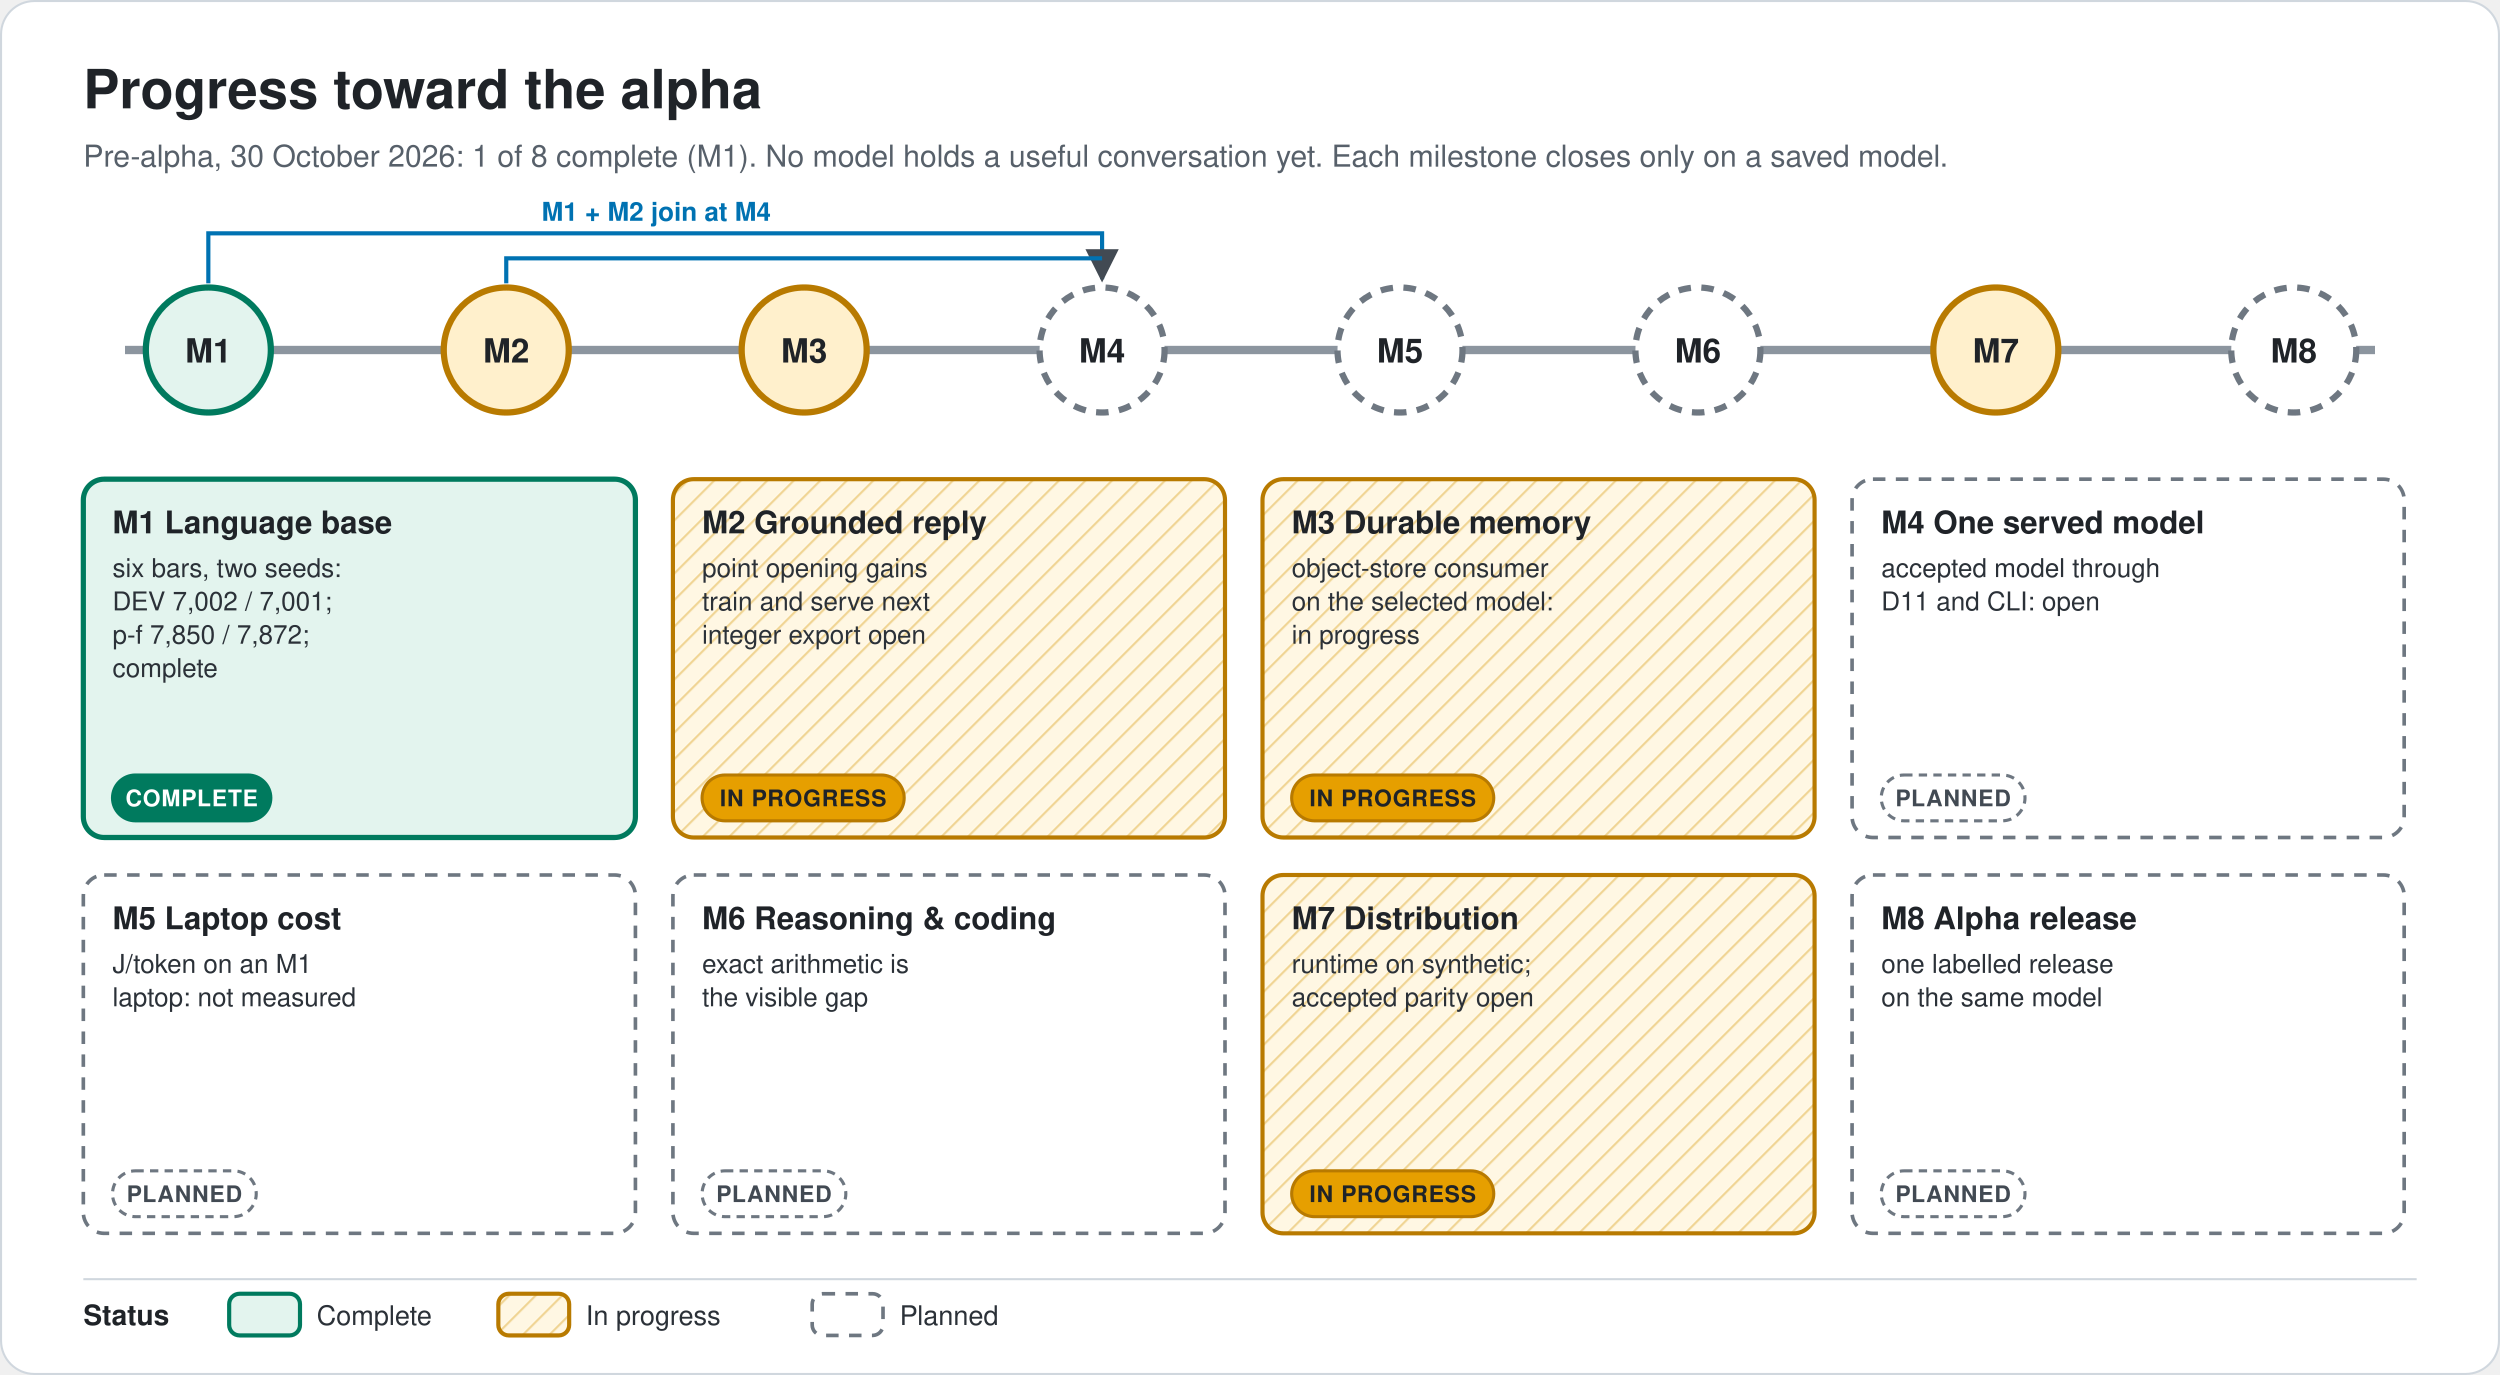
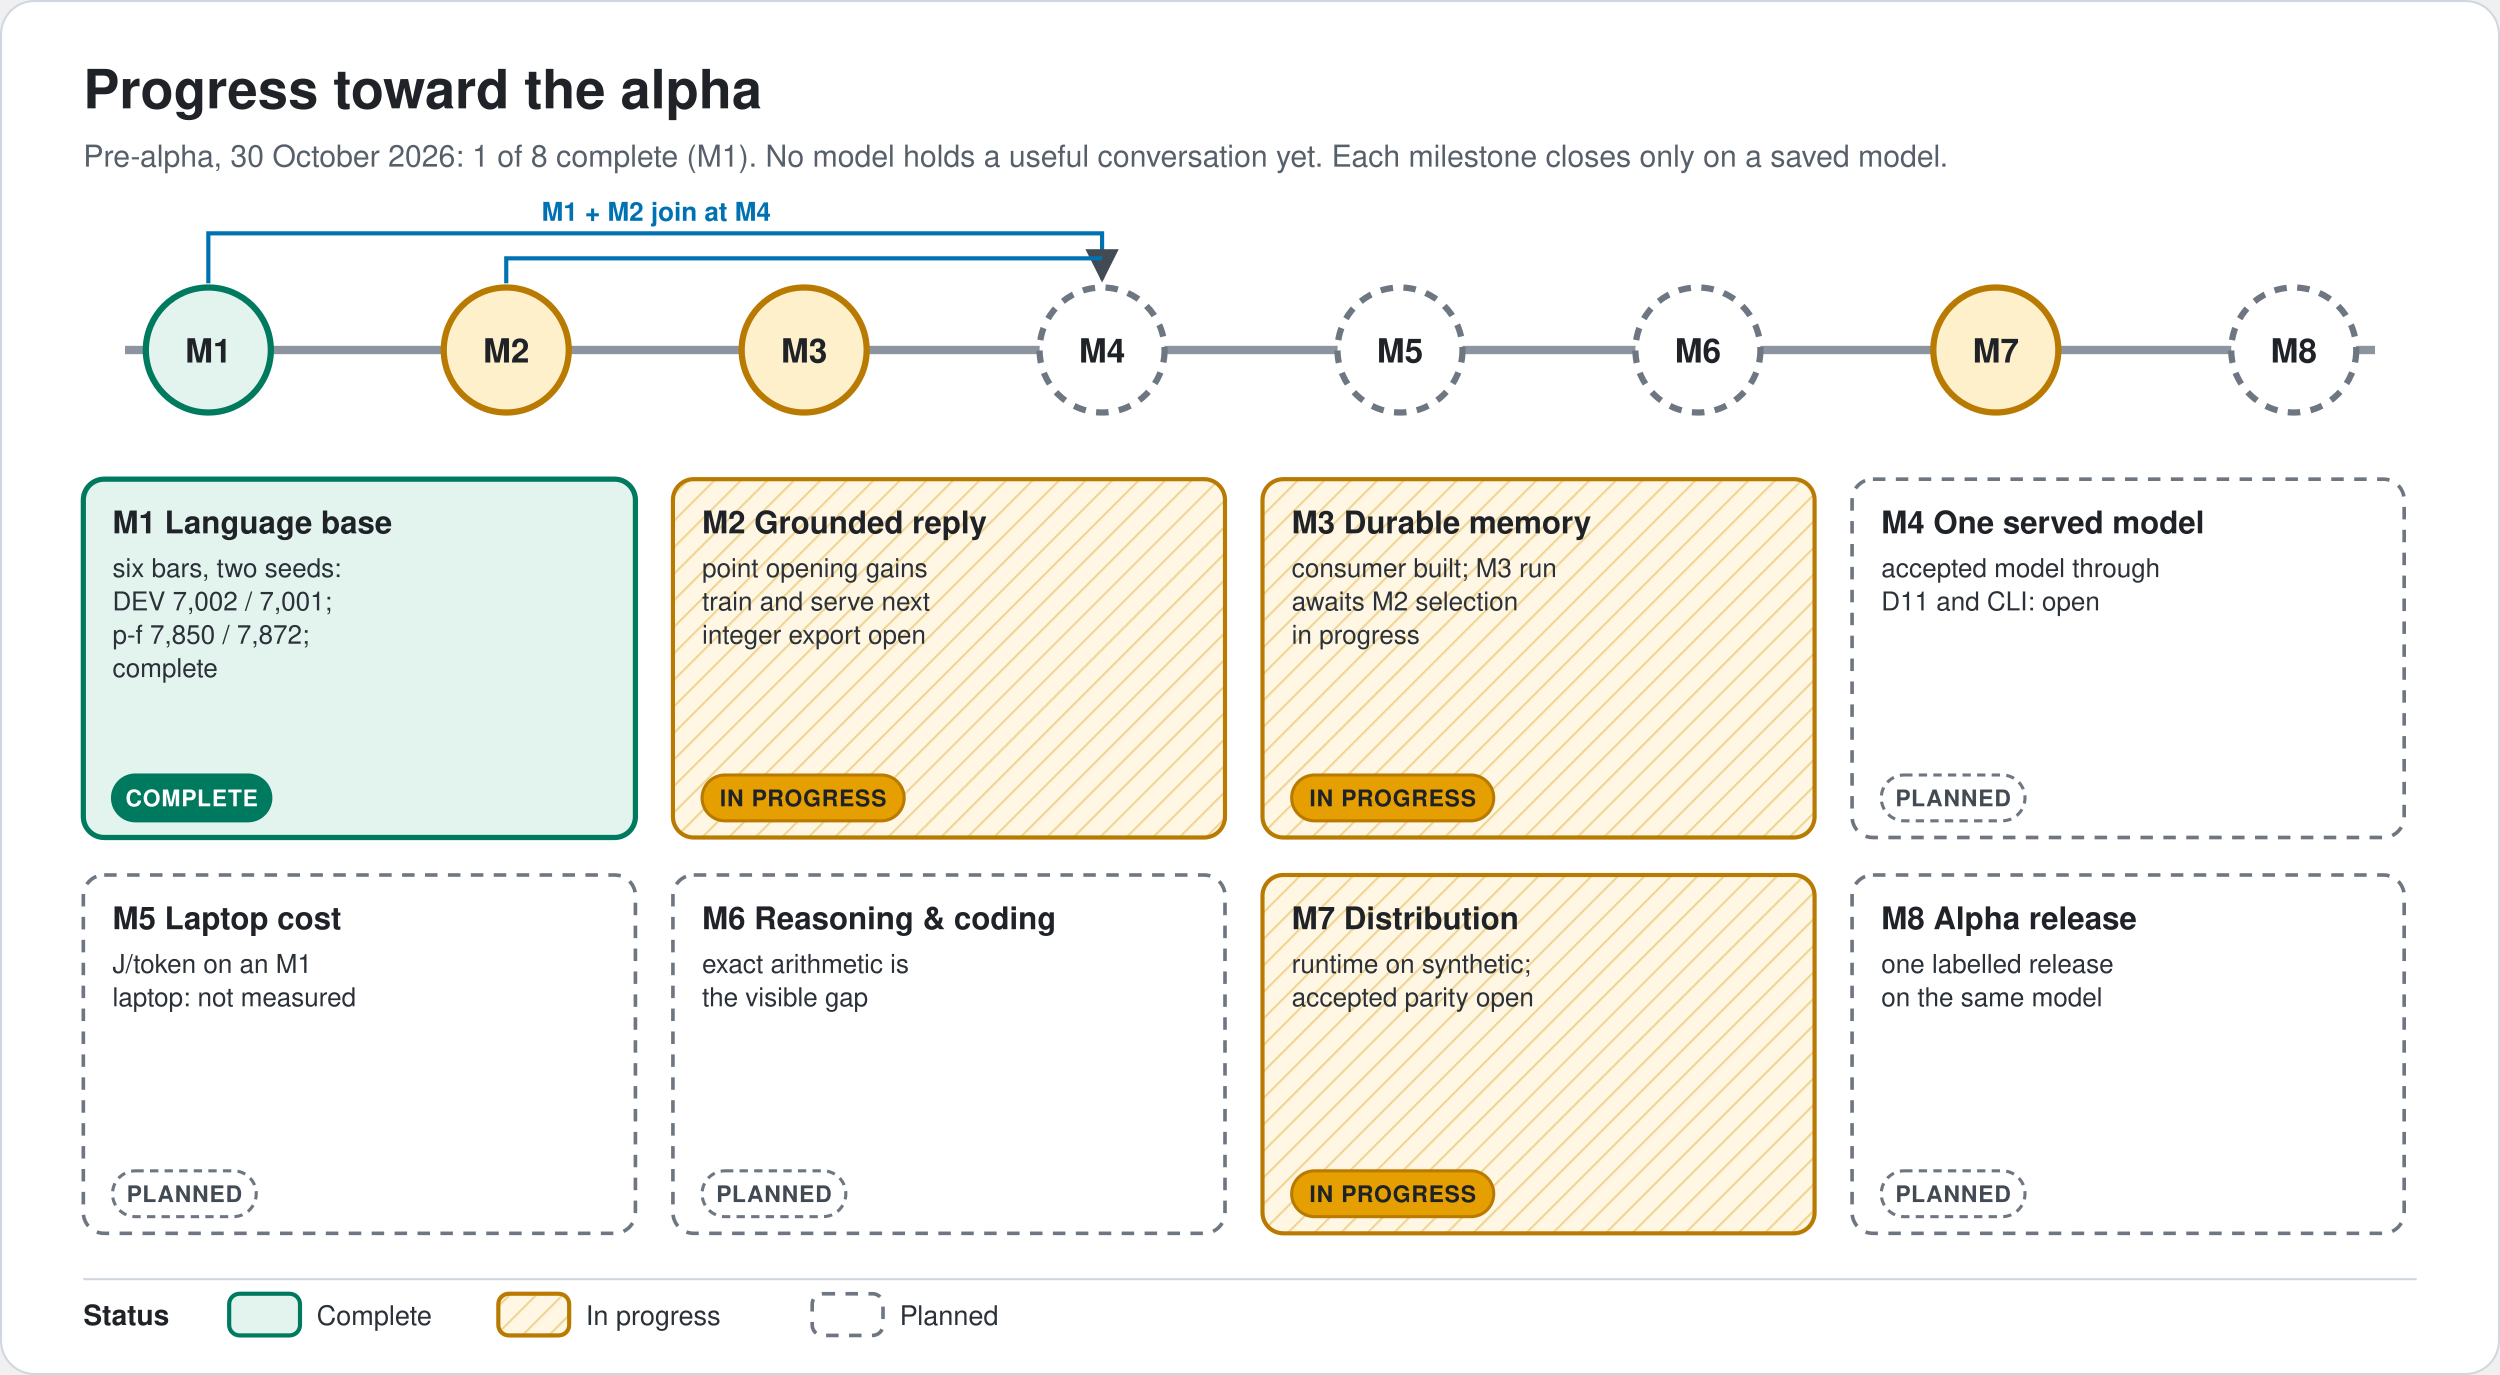
<svg xmlns="http://www.w3.org/2000/svg" viewBox="0 0 1200 660" width="1200" height="660" role="img" aria-labelledby="t d" font-family="-apple-system, BlinkMacSystemFont, 'Segoe UI', Helvetica, Arial, sans-serif">
  <defs>
    <marker id="ah" viewBox="0 0 10 10" refX="9" refY="5" markerWidth="8" markerHeight="8" orient="auto-start-reverse">
      <path d="M0,0 L10,5 L0,10 z" fill="#424A53" />
    </marker>
    <pattern id="hP" width="9" height="9" patternUnits="userSpaceOnUse" patternTransform="rotate(45)">
      <rect width="9" height="9" fill="#FFF7E3" />
      <line x1="0" y1="0" x2="0" y2="9" stroke="#F1D79A" stroke-width="2.2" />
    </pattern>
    <pattern id="hF" width="8" height="8" patternUnits="userSpaceOnUse">
      <rect width="8" height="8" fill="#F0F2F4" />
      <path d="M0,0 L8,8 M8,0 L0,8" stroke="#D3D8DD" stroke-width="1" />
    </pattern>
  </defs>
  <rect x="0.5" y="0.5" width="1199" height="659" rx="16" fill="#FFFFFF" stroke="#D0D7DE" stroke-width="1" />
  <text x="40" y="52" font-size="26" font-weight="700" fill="#1F2328" text-anchor="start">Progress toward the alpha</text>
  <text x="40" y="80" font-size="14.5" font-weight="400" fill="#57606A" text-anchor="start">Pre-alpha, 30 October 2026: 1 of 8 complete (M1). No model holds a useful conversation yet. Each milestone closes only on a saved model.</text>
  <path d="M60,168 L1140,168" fill="none" stroke="#8C959F" stroke-width="4" />
  <circle cx="100" cy="168" r="30" fill="#E3F4EE" stroke="#007A5E" stroke-width="3" />
  <text x="100" y="174" font-size="16" font-weight="700" fill="#1F2328" text-anchor="middle">M1</text>
  <circle cx="243" cy="168" r="30" fill="#FFF0CC" stroke="#B87A00" stroke-width="3" />
  <text x="243" y="174" font-size="16" font-weight="700" fill="#1F2328" text-anchor="middle">M2</text>
  <circle cx="386" cy="168" r="30" fill="#FFF0CC" stroke="#B87A00" stroke-width="3" />
  <text x="386" y="174" font-size="16" font-weight="700" fill="#1F2328" text-anchor="middle">M3</text>
  <circle cx="529" cy="168" r="30" fill="#FFFFFF" stroke="#6E7781" stroke-width="3" stroke-dasharray="6 5" />
  <text x="529" y="174" font-size="16" font-weight="700" fill="#1F2328" text-anchor="middle">M4</text>
  <circle cx="672" cy="168" r="30" fill="#FFFFFF" stroke="#6E7781" stroke-width="3" stroke-dasharray="6 5" />
  <text x="672" y="174" font-size="16" font-weight="700" fill="#1F2328" text-anchor="middle">M5</text>
  <circle cx="815" cy="168" r="30" fill="#FFFFFF" stroke="#6E7781" stroke-width="3" stroke-dasharray="6 5" />
  <text x="815" y="174" font-size="16" font-weight="700" fill="#1F2328" text-anchor="middle">M6</text>
  <circle cx="958" cy="168" r="30" fill="#FFF0CC" stroke="#B87A00" stroke-width="3" />
  <text x="958" y="174" font-size="16" font-weight="700" fill="#1F2328" text-anchor="middle">M7</text>
  <circle cx="1101" cy="168" r="30" fill="#FFFFFF" stroke="#6E7781" stroke-width="3" stroke-dasharray="6 5" />
  <text x="1101" y="174" font-size="16" font-weight="700" fill="#1F2328" text-anchor="middle">M8</text>
  <path d="M100,136 L100,112 L529,112 L529,134" fill="none" stroke="#0072B2" stroke-width="2" marker-end="url(#ah)" />
  <path d="M243,136 L243,124 L529,124" fill="none" stroke="#0072B2" stroke-width="2" />
  <text x="315" y="106" font-size="12.5" font-weight="700" fill="#0072B2" text-anchor="middle">M1 + M2 join at M4</text>
  <rect x="40" y="230" width="265" height="172" rx="10" fill="#E3F4EE" stroke="#007A5E" stroke-width="2.5" />
  <text x="54" y="256" font-size="15" font-weight="700" fill="#1F2328" text-anchor="start">M1  Language base</text>
  <text x="54" y="277" font-size="12.5" font-weight="400" fill="#2B3138" text-anchor="start">six bars, two seeds:</text>
  <text x="54" y="293" font-size="12.5" font-weight="400" fill="#2B3138" text-anchor="start">DEV 7,002 / 7,001;</text>
  <text x="54" y="309" font-size="12.5" font-weight="400" fill="#2B3138" text-anchor="start">p-f 7,850 / 7,872;</text>
  <text x="54" y="325" font-size="12.5" font-weight="400" fill="#2B3138" text-anchor="start">complete</text>
  <rect x="54" y="372" width="76" height="22" rx="11" fill="#007A5E" stroke="#007A5E" stroke-width="1.5" />
  <text x="92" y="387" font-size="11" font-weight="700" fill="#FFFFFF" text-anchor="middle" letter-spacing="0.4">COMPLETE</text>
  <rect x="323" y="230" width="265" height="172" rx="10" fill="url(#hP)" stroke="#B87A00" stroke-width="2" />
  <text x="337" y="256" font-size="15" font-weight="700" fill="#1F2328" text-anchor="start">M2  Grounded reply</text>
  <text x="337" y="277" font-size="12.5" font-weight="400" fill="#2B3138" text-anchor="start">point opening gains</text>
  <text x="337" y="293" font-size="12.5" font-weight="400" fill="#2B3138" text-anchor="start">train and serve next</text>
  <text x="337" y="309" font-size="12.5" font-weight="400" fill="#2B3138" text-anchor="start">integer export open</text>
  <rect x="337" y="372" width="97" height="22" rx="11" fill="#E69F00" stroke="#B87A00" stroke-width="1.5" />
  <text x="385.5" y="387" font-size="11" font-weight="700" fill="#1F2328" text-anchor="middle" letter-spacing="0.4">IN PROGRESS</text>
  <rect x="606" y="230" width="265" height="172" rx="10" fill="url(#hP)" stroke="#B87A00" stroke-width="2" />
  <text x="620" y="256" font-size="15" font-weight="700" fill="#1F2328" text-anchor="start">M3  Durable memory</text>
-   <text x="620" y="277" font-size="12.5" font-weight="400" fill="#2B3138" text-anchor="start">object-store consumer</text>
-   <text x="620" y="293" font-size="12.5" font-weight="400" fill="#2B3138" text-anchor="start">on the selected model:</text>
+   <text x="620" y="277" font-size="12.5" font-weight="400" fill="#2B3138" text-anchor="start">consumer built; M3 run</text>
+   <text x="620" y="293" font-size="12.5" font-weight="400" fill="#2B3138" text-anchor="start">awaits M2 selection</text>
  <text x="620" y="309" font-size="12.5" font-weight="400" fill="#2B3138" text-anchor="start">in progress</text>
  <rect x="620" y="372" width="97" height="22" rx="11" fill="#E69F00" stroke="#B87A00" stroke-width="1.5" />
  <text x="668.5" y="387" font-size="11" font-weight="700" fill="#1F2328" text-anchor="middle" letter-spacing="0.4">IN PROGRESS</text>
  <rect x="889" y="230" width="265" height="172" rx="10" fill="#FFFFFF" stroke="#6E7781" stroke-width="1.75" stroke-dasharray="6 5" />
  <text x="903" y="256" font-size="15" font-weight="700" fill="#1F2328" text-anchor="start">M4  One served model</text>
  <text x="903" y="277" font-size="12.5" font-weight="400" fill="#2B3138" text-anchor="start">accepted model through</text>
  <text x="903" y="293" font-size="12.5" font-weight="400" fill="#2B3138" text-anchor="start">D11 and CLI: open</text>
  <rect x="903" y="372" width="69" height="22" rx="11" fill="#FFFFFF" stroke="#6E7781" stroke-width="1.5" stroke-dasharray="4 3" />
  <text x="937.5" y="387" font-size="11" font-weight="700" fill="#424A53" text-anchor="middle" letter-spacing="0.4">PLANNED</text>
  <rect x="40" y="420" width="265" height="172" rx="10" fill="#FFFFFF" stroke="#6E7781" stroke-width="1.75" stroke-dasharray="6 5" />
  <text x="54" y="446" font-size="15" font-weight="700" fill="#1F2328" text-anchor="start">M5  Laptop cost</text>
  <text x="54" y="467" font-size="12.5" font-weight="400" fill="#2B3138" text-anchor="start">J/token on an M1</text>
  <text x="54" y="483" font-size="12.5" font-weight="400" fill="#2B3138" text-anchor="start">laptop: not measured</text>
  <rect x="54" y="562" width="69" height="22" rx="11" fill="#FFFFFF" stroke="#6E7781" stroke-width="1.5" stroke-dasharray="4 3" />
  <text x="88.5" y="577" font-size="11" font-weight="700" fill="#424A53" text-anchor="middle" letter-spacing="0.4">PLANNED</text>
  <rect x="323" y="420" width="265" height="172" rx="10" fill="#FFFFFF" stroke="#6E7781" stroke-width="1.75" stroke-dasharray="6 5" />
  <text x="337" y="446" font-size="15" font-weight="700" fill="#1F2328" text-anchor="start">M6  Reasoning &amp; coding</text>
  <text x="337" y="467" font-size="12.5" font-weight="400" fill="#2B3138" text-anchor="start">exact arithmetic is</text>
  <text x="337" y="483" font-size="12.5" font-weight="400" fill="#2B3138" text-anchor="start">the visible gap</text>
  <rect x="337" y="562" width="69" height="22" rx="11" fill="#FFFFFF" stroke="#6E7781" stroke-width="1.5" stroke-dasharray="4 3" />
  <text x="371.5" y="577" font-size="11" font-weight="700" fill="#424A53" text-anchor="middle" letter-spacing="0.4">PLANNED</text>
  <rect x="606" y="420" width="265" height="172" rx="10" fill="url(#hP)" stroke="#B87A00" stroke-width="2" />
  <text x="620" y="446" font-size="15" font-weight="700" fill="#1F2328" text-anchor="start">M7  Distribution</text>
  <text x="620" y="467" font-size="12.5" font-weight="400" fill="#2B3138" text-anchor="start">runtime on synthetic;</text>
  <text x="620" y="483" font-size="12.5" font-weight="400" fill="#2B3138" text-anchor="start">accepted parity open</text>
  <rect x="620" y="562" width="97" height="22" rx="11" fill="#E69F00" stroke="#B87A00" stroke-width="1.5" />
  <text x="668.5" y="577" font-size="11" font-weight="700" fill="#1F2328" text-anchor="middle" letter-spacing="0.4">IN PROGRESS</text>
  <rect x="889" y="420" width="265" height="172" rx="10" fill="#FFFFFF" stroke="#6E7781" stroke-width="1.75" stroke-dasharray="6 5" />
  <text x="903" y="446" font-size="15" font-weight="700" fill="#1F2328" text-anchor="start">M8  Alpha release</text>
  <text x="903" y="467" font-size="12.5" font-weight="400" fill="#2B3138" text-anchor="start">one labelled release</text>
  <text x="903" y="483" font-size="12.5" font-weight="400" fill="#2B3138" text-anchor="start">on the same model</text>
  <rect x="903" y="562" width="69" height="22" rx="11" fill="#FFFFFF" stroke="#6E7781" stroke-width="1.5" stroke-dasharray="4 3" />
  <text x="937.5" y="577" font-size="11" font-weight="700" fill="#424A53" text-anchor="middle" letter-spacing="0.4">PLANNED</text>
  <path d="M40,614 L1160,614" fill="none" stroke="#D0D7DE" stroke-width="1" />
  <text x="40" y="636" font-size="13.5" font-weight="700" fill="#1F2328" text-anchor="start">Status</text>
  <rect x="110" y="621" width="34" height="20" rx="5" fill="#E3F4EE" stroke="#007A5E" stroke-width="2" />
  <text x="152" y="636" font-size="13" font-weight="400" fill="#2B3138" text-anchor="start">Complete</text>
  <rect x="239.2" y="621" width="34" height="20" rx="5" fill="url(#hP)" stroke="#B87A00" stroke-width="2" />
  <text x="281.2" y="636" font-size="13" font-weight="400" fill="#2B3138" text-anchor="start">In progress</text>
  <rect x="389.85" y="621" width="34" height="20" rx="5" fill="#FFFFFF" stroke="#6E7781" stroke-width="1.75" stroke-dasharray="6 5" />
  <text x="431.85" y="636" font-size="13" font-weight="400" fill="#2B3138" text-anchor="start">Planned</text>
</svg>
